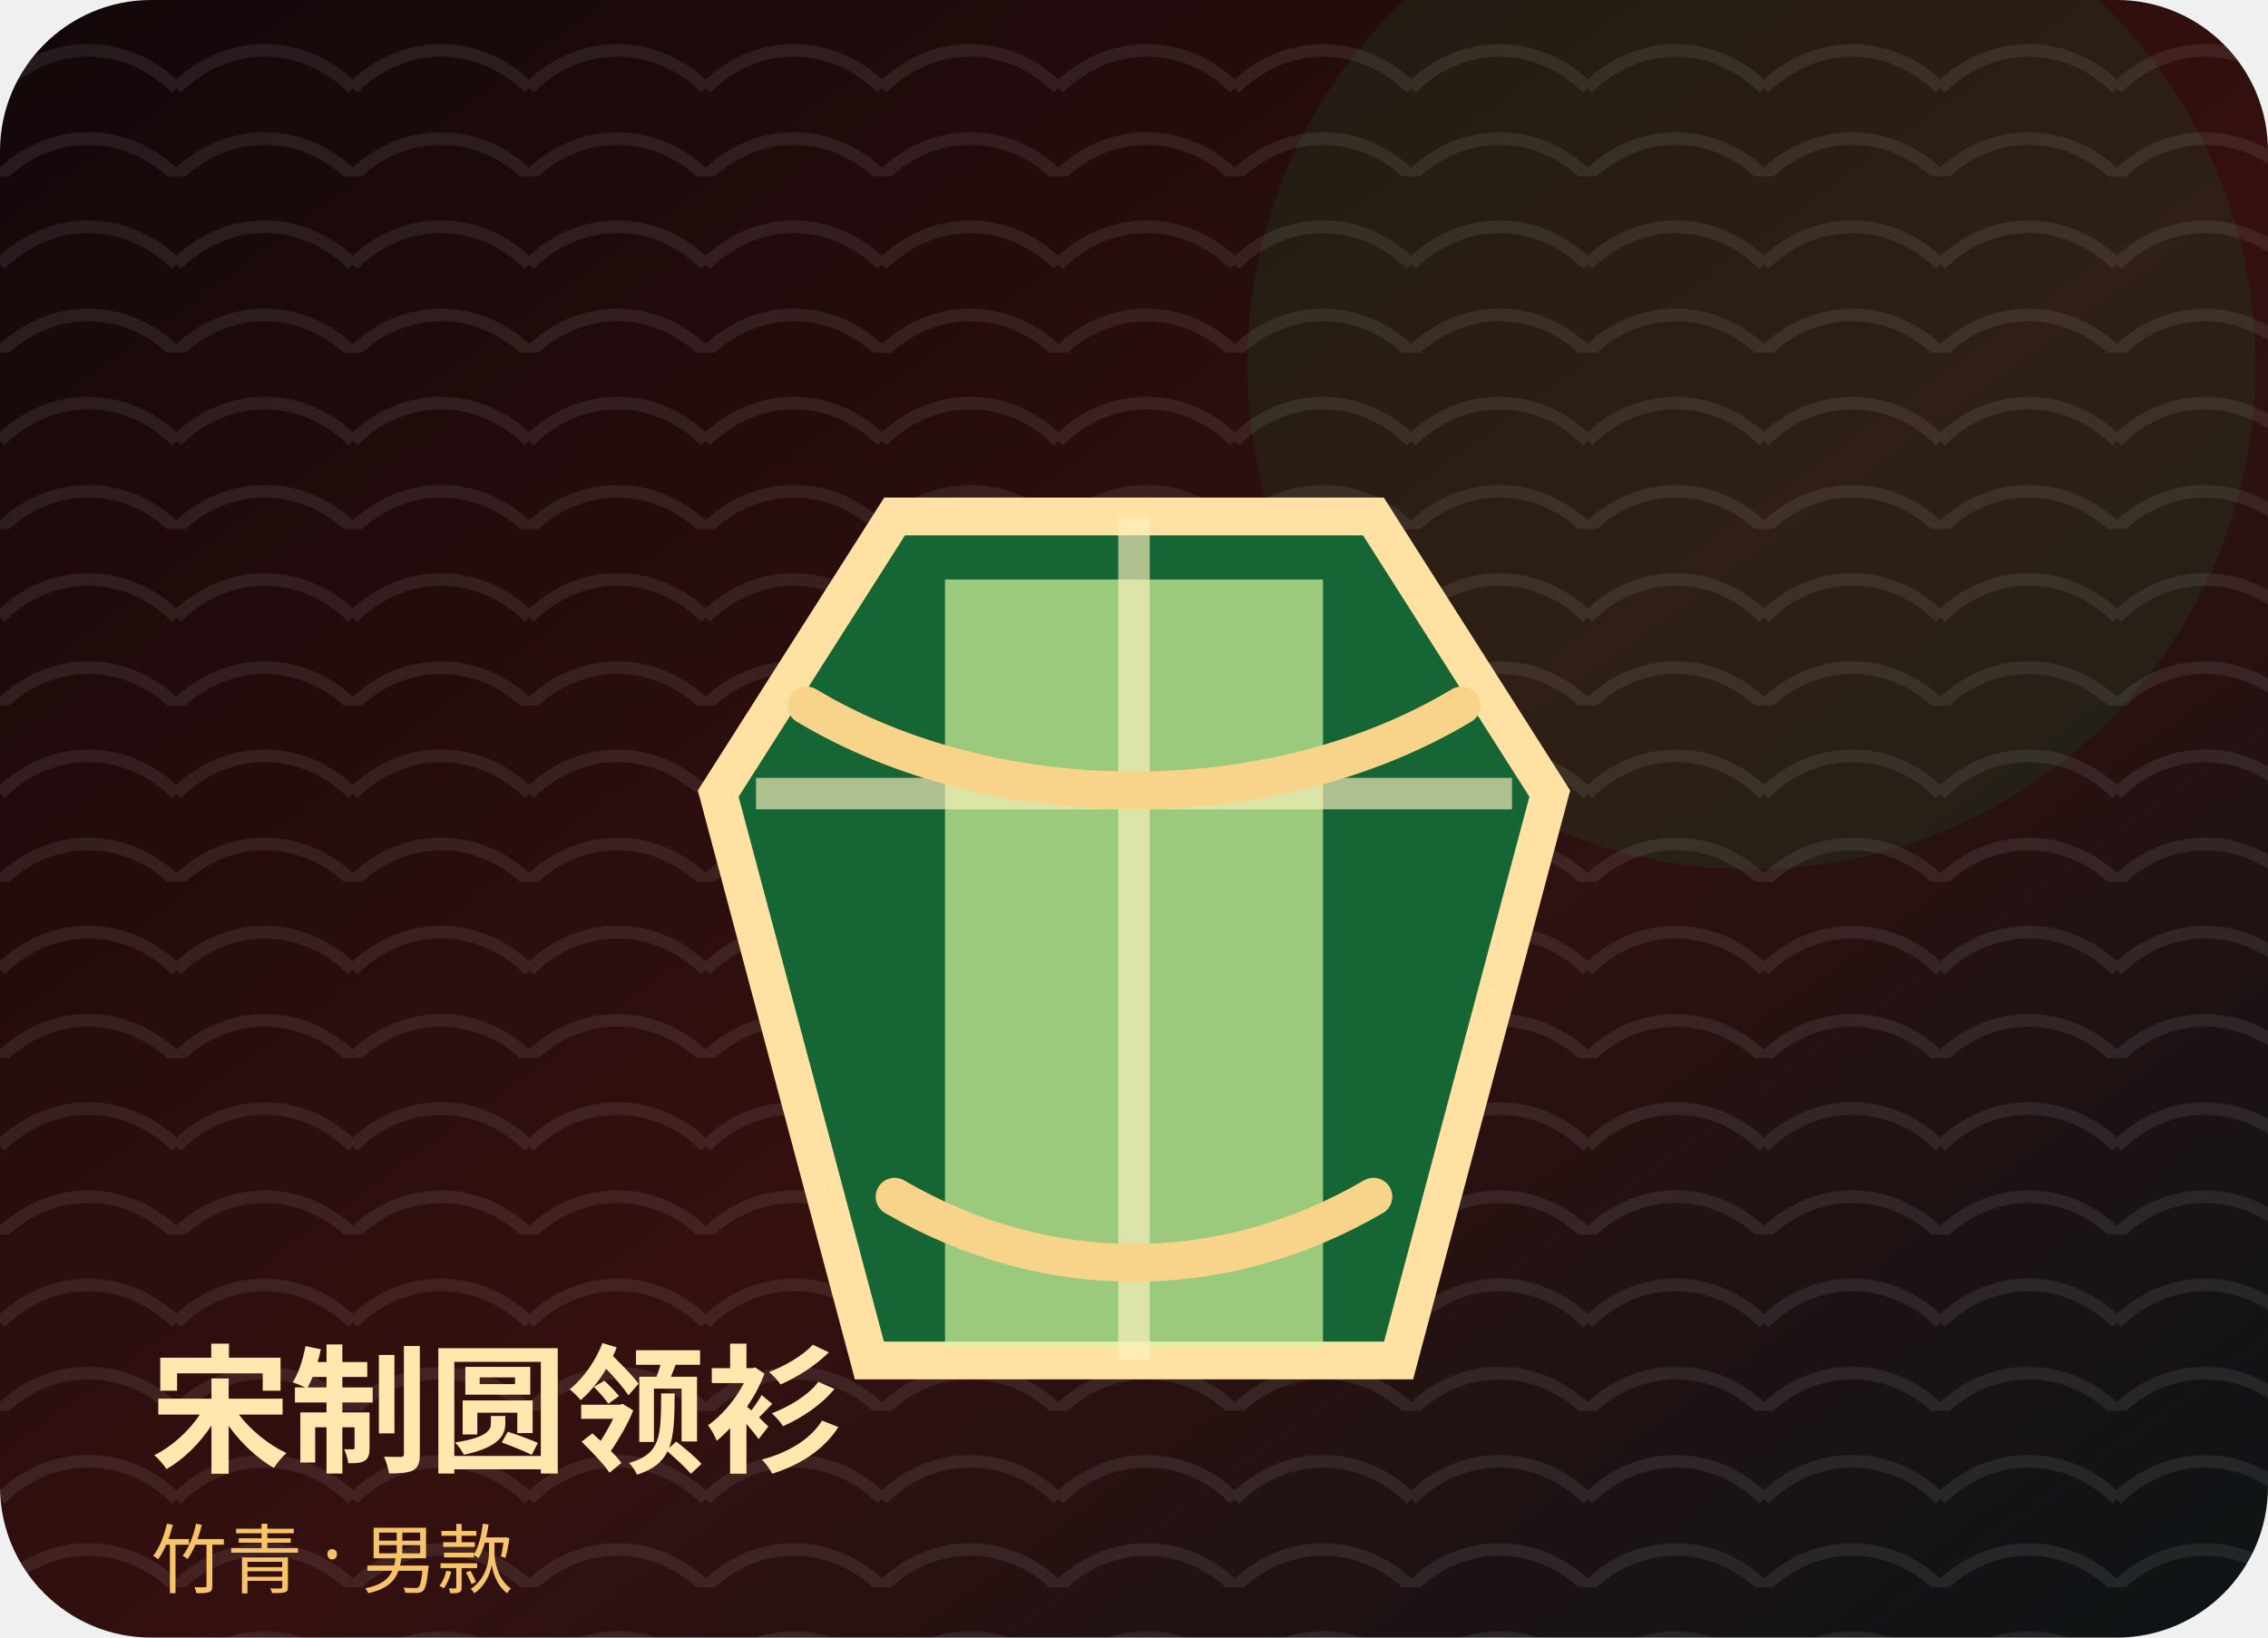
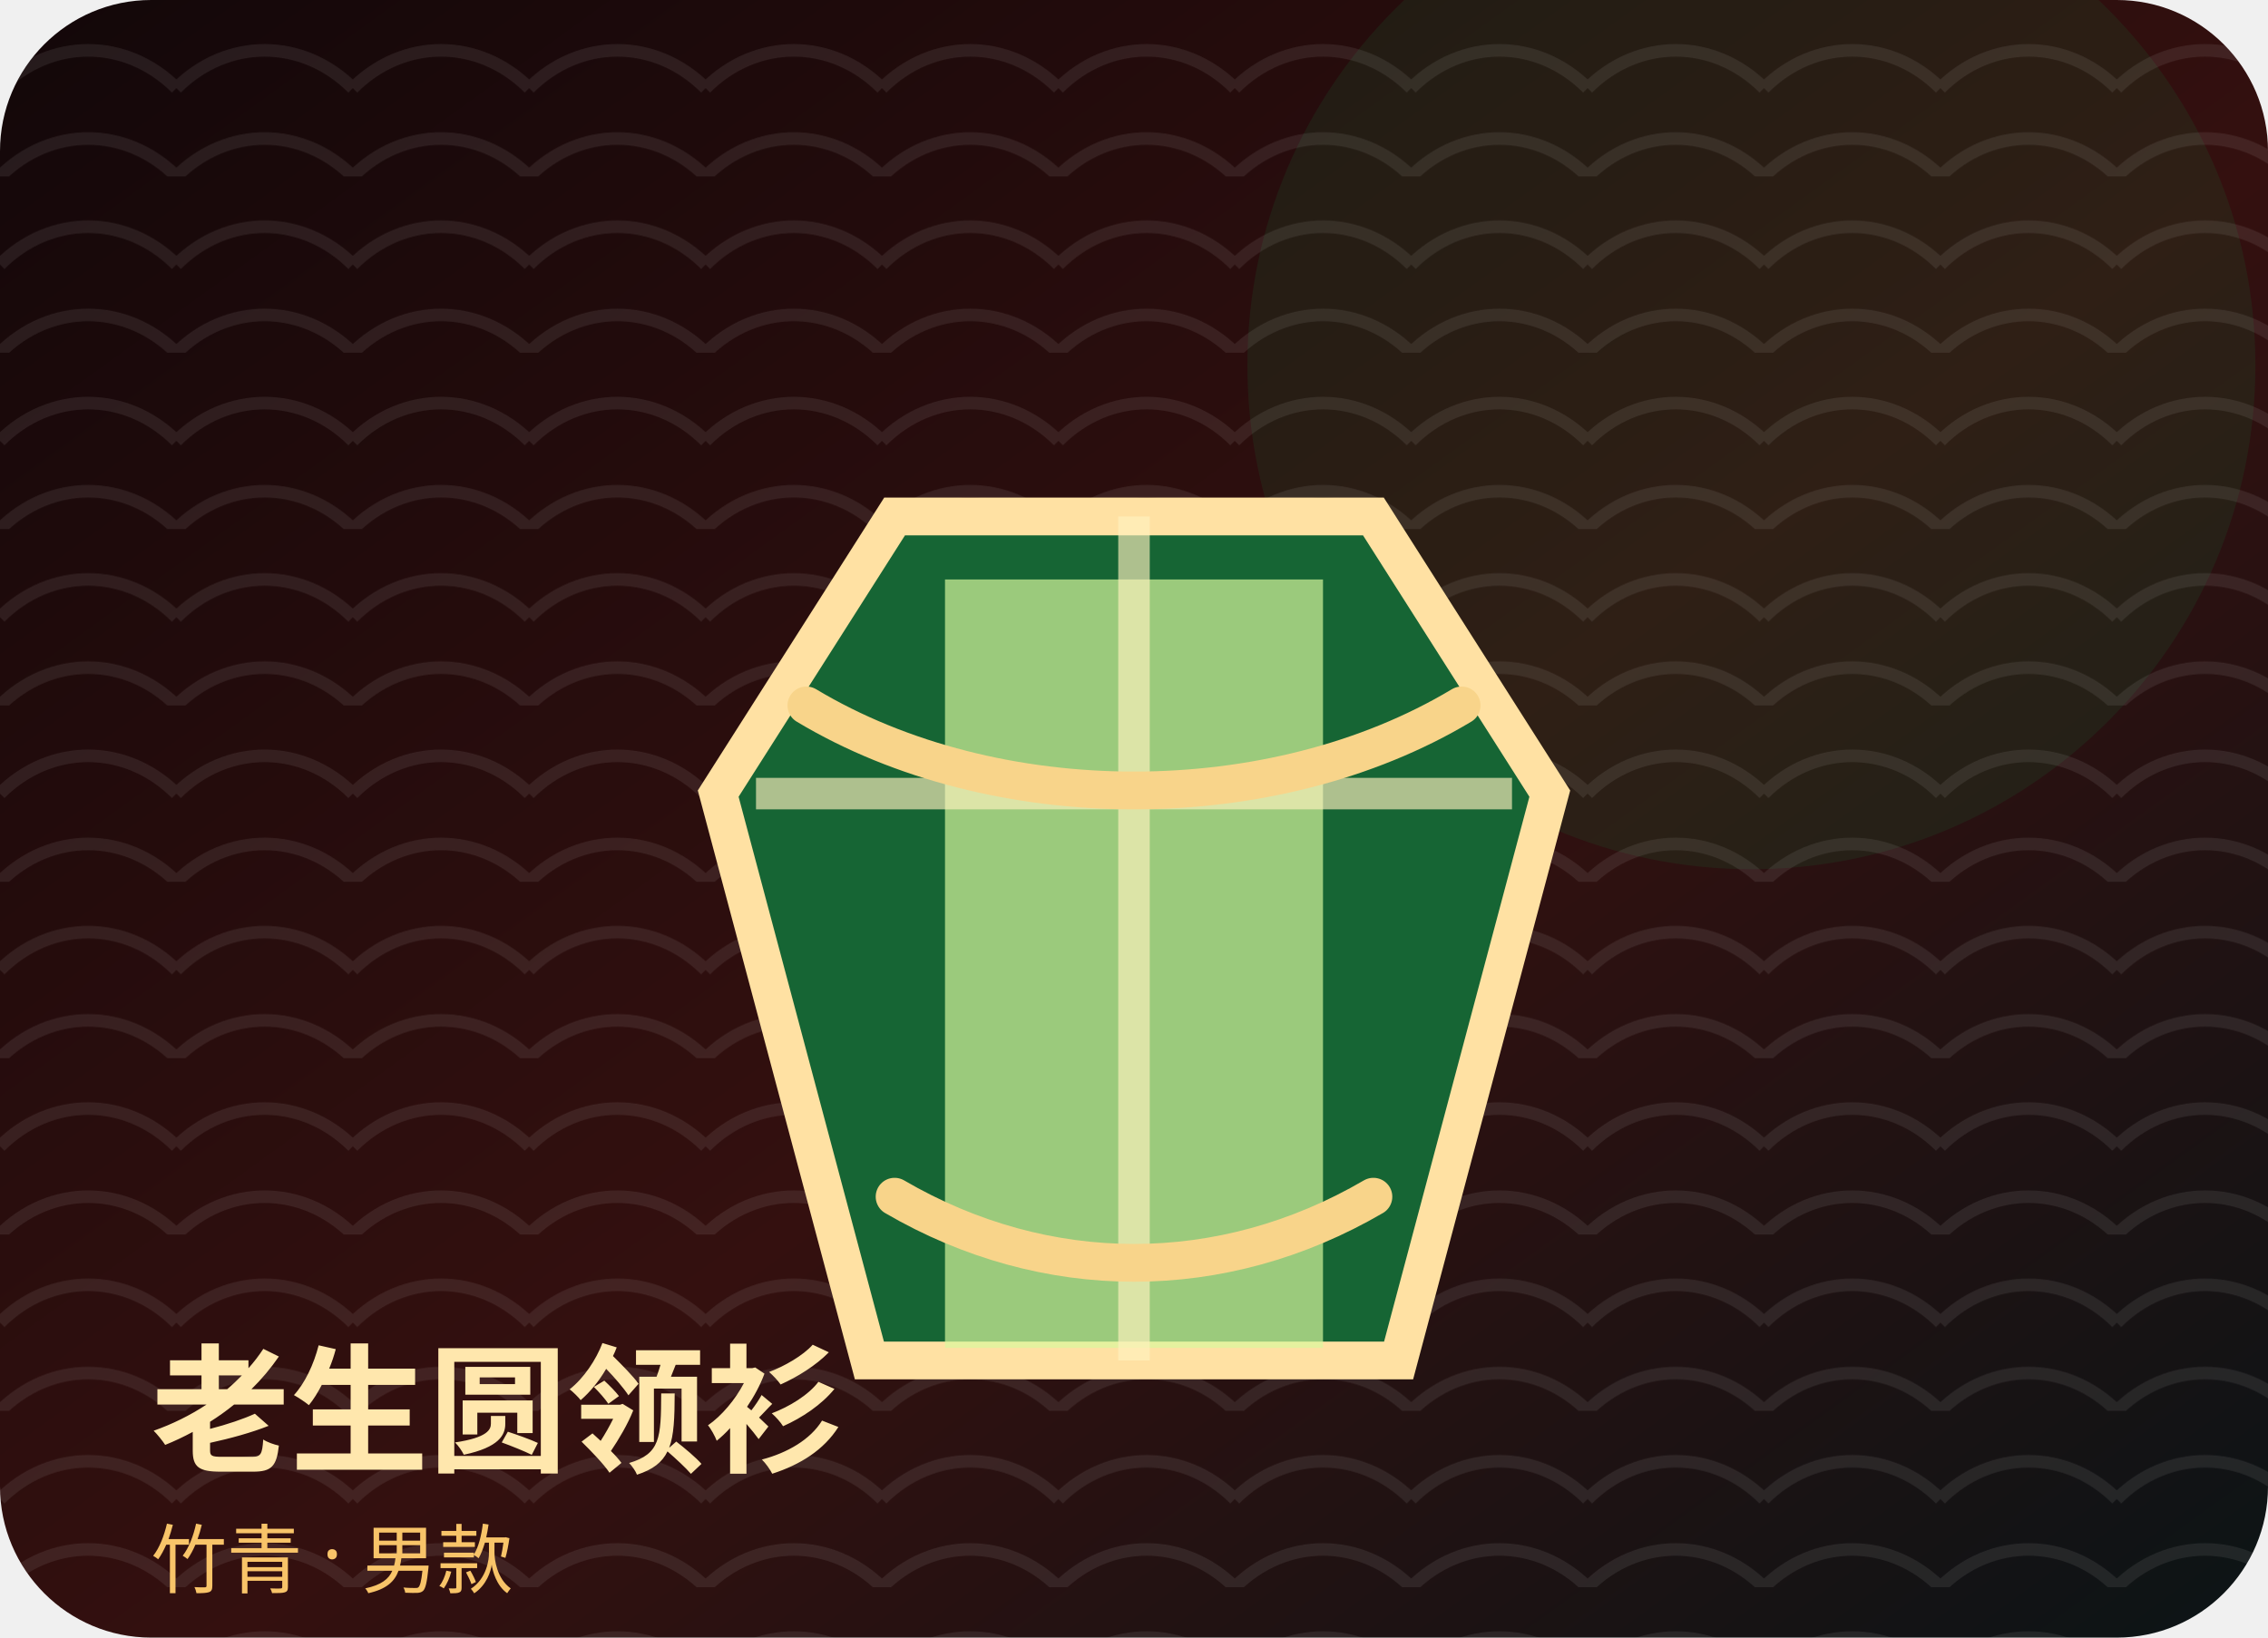
- <svg xmlns="http://www.w3.org/2000/svg" viewBox="0 0 360 260" role="img" aria-label="宋制圆领衫">
+ <svg xmlns="http://www.w3.org/2000/svg" viewBox="0 0 360 260" role="img" aria-label="老生圆领衫">
  <defs>
    <linearGradient id="bg" x1="0" x2="1" y1="0" y2="1">
      <stop stop-color="#120709" />
      <stop offset=".55" stop-color="#34100f" />
      <stop offset="1" stop-color="#0b1416" />
    </linearGradient>
    <pattern id="silk" width="28" height="28" patternUnits="userSpaceOnUse">
      <path d="M0 14c8-8 20-8 28 0M0 28c8-8 20-8 28 0" fill="none" stroke="#fff" stroke-opacity=".08" stroke-width="2" />
    </pattern>
  </defs>
  <rect width="360" height="260" rx="24" fill="url(#bg)" />
  <circle cx="278" cy="58" r="80" fill="#166534" opacity=".18" />
  <rect width="360" height="260" rx="24" fill="url(#silk)" />
  <path d="M142 82h76l28 44-24 90h-84l-24-90Z" fill="#166534" stroke="#ffe1a3" stroke-width="6" />
  <path d="M150 92h60v122h-60Z" fill="#d9f99d" opacity=".68" />
  <path d="M120 126h120M180 82v134" stroke="#fff1bf" stroke-width="5" opacity=".65" />
  <path d="M128 112c30 18 74 18 104 0M142 190c24 14 52 14 76 0" fill="none" stroke="#f8d48a" stroke-width="6" stroke-linecap="round" />
-   <text x="24" y="232" fill="#ffe7ad" font-family="Microsoft YaHei, Noto Sans SC, sans-serif" font-size="22" font-weight="700">宋制圆领衫</text>
+   <text x="24" y="232" fill="#ffe7ad" font-family="Microsoft YaHei, Noto Sans SC, sans-serif" font-size="22" font-weight="700">老生圆领衫</text>
  <text x="24" y="252" fill="#f8c469" font-family="Microsoft YaHei, Noto Sans SC, sans-serif" font-size="12">竹青 · 男款</text>
</svg>
